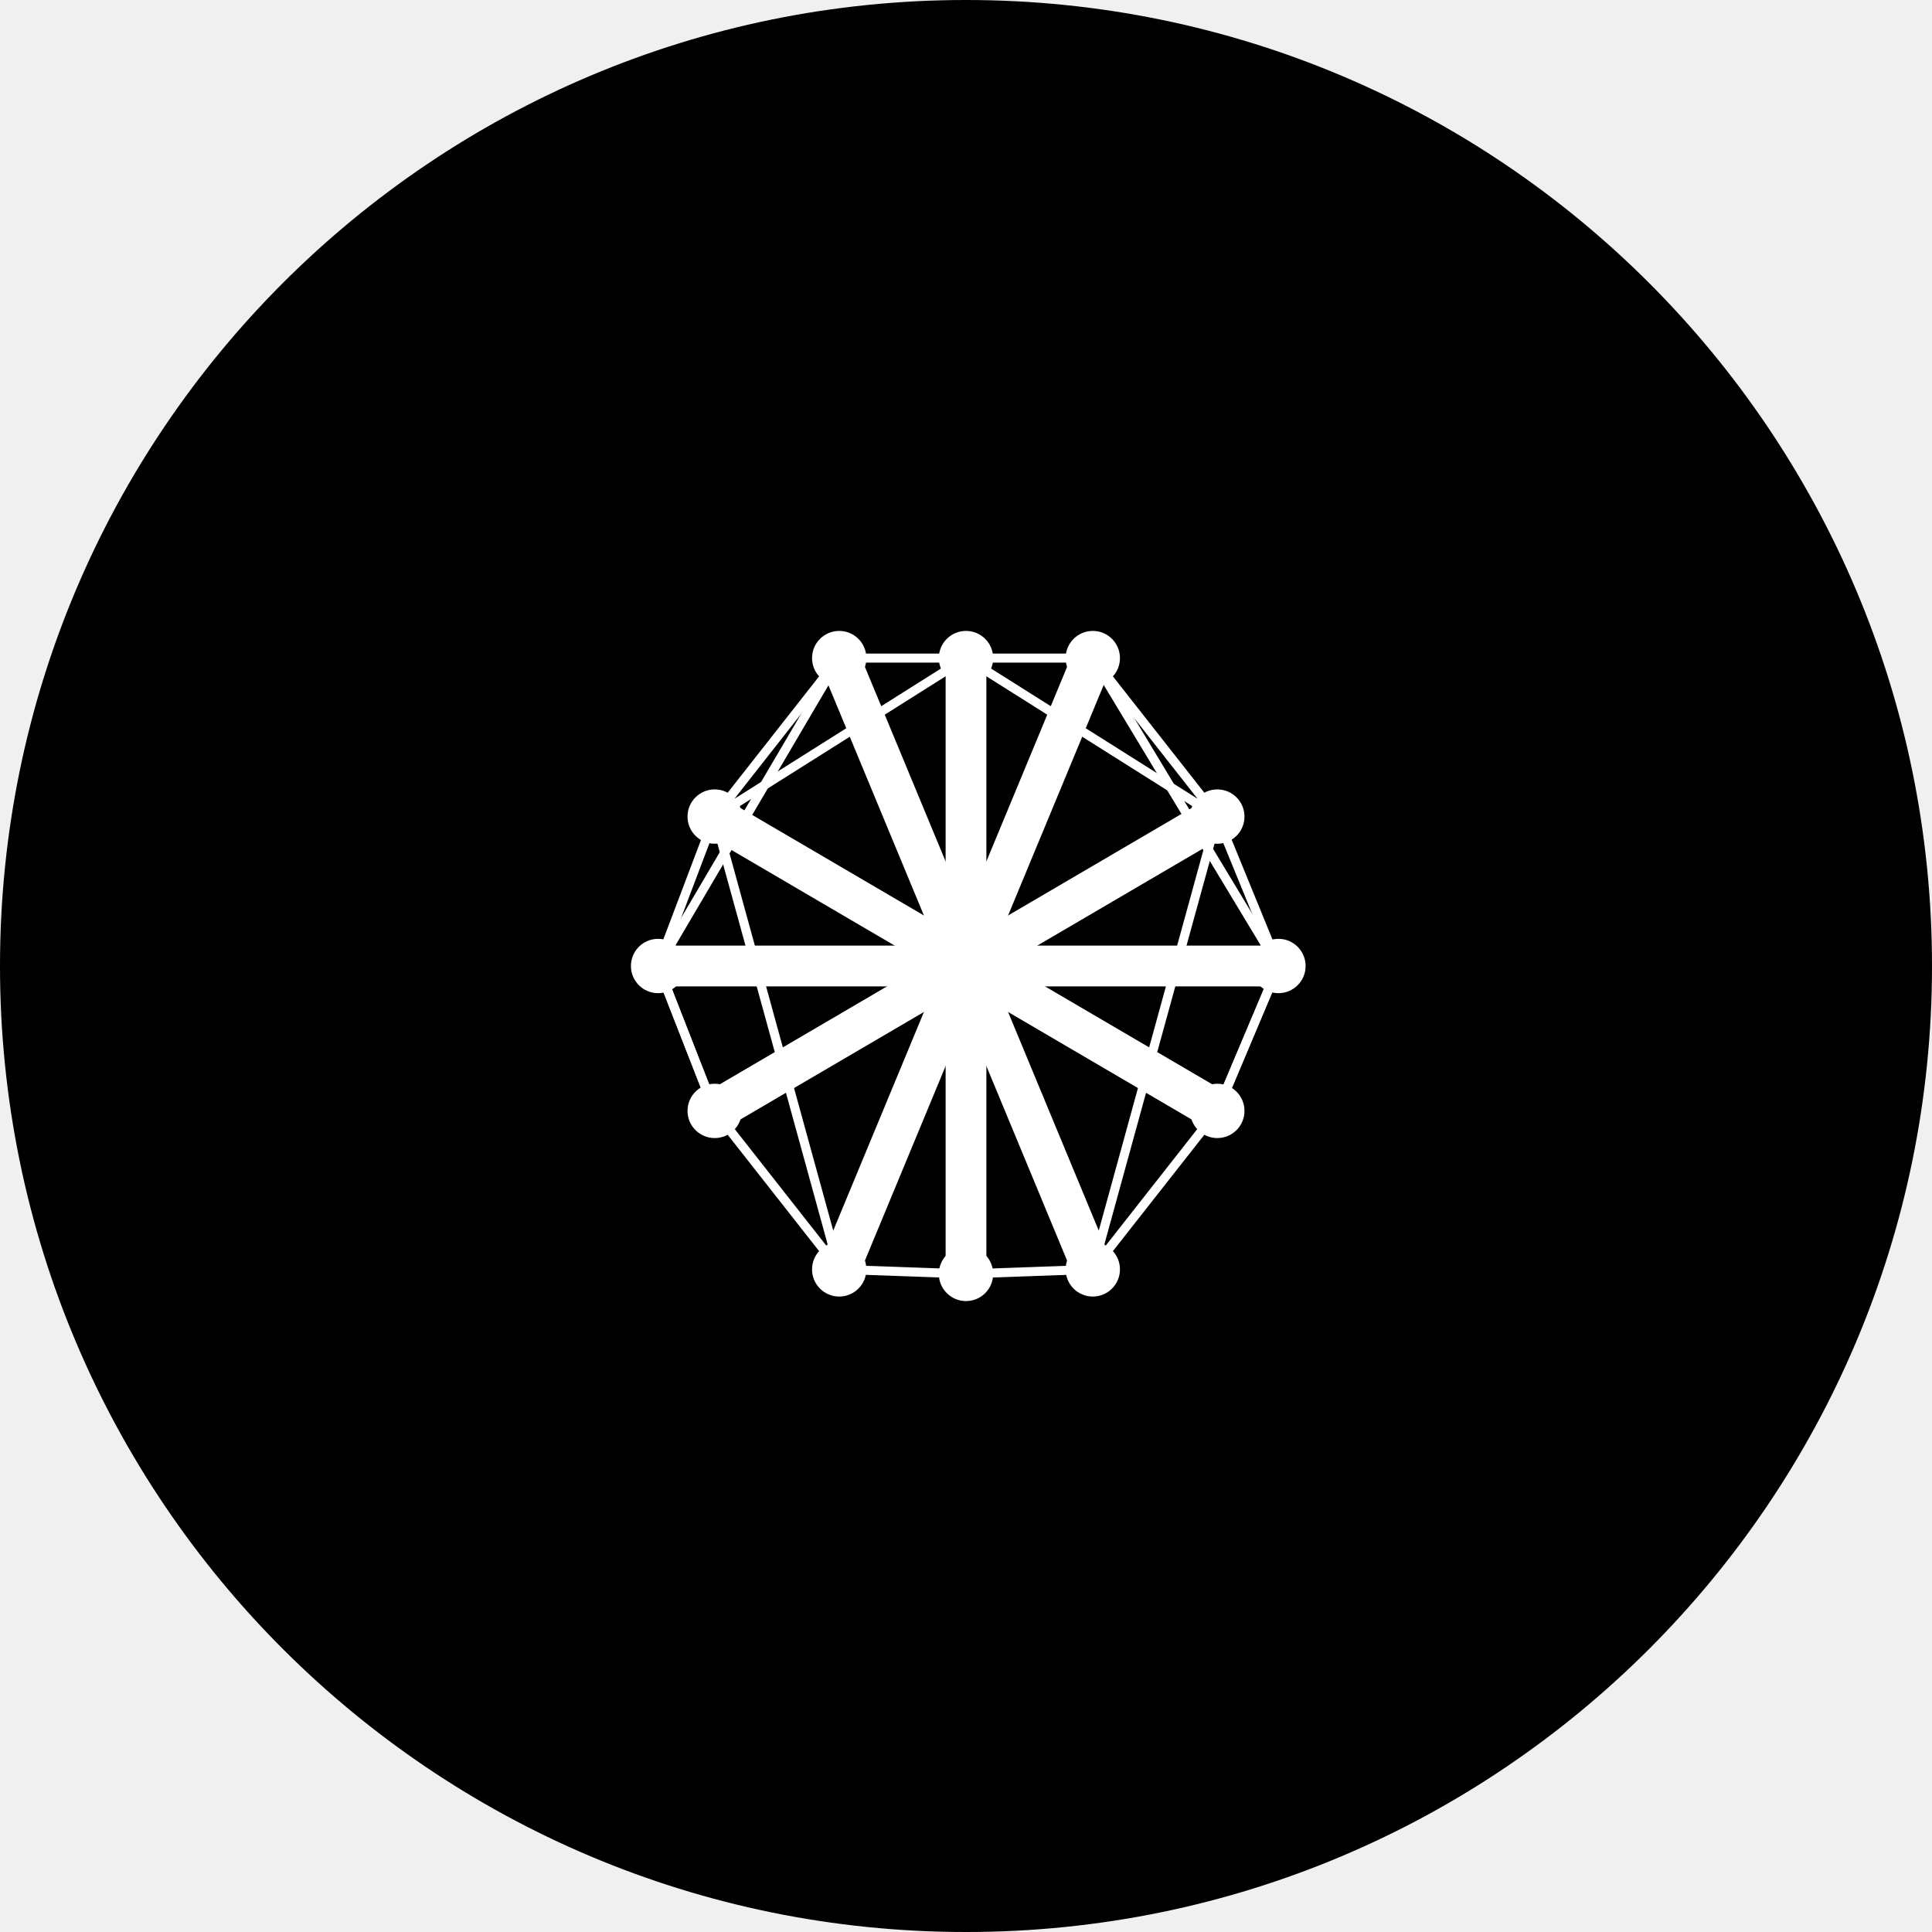
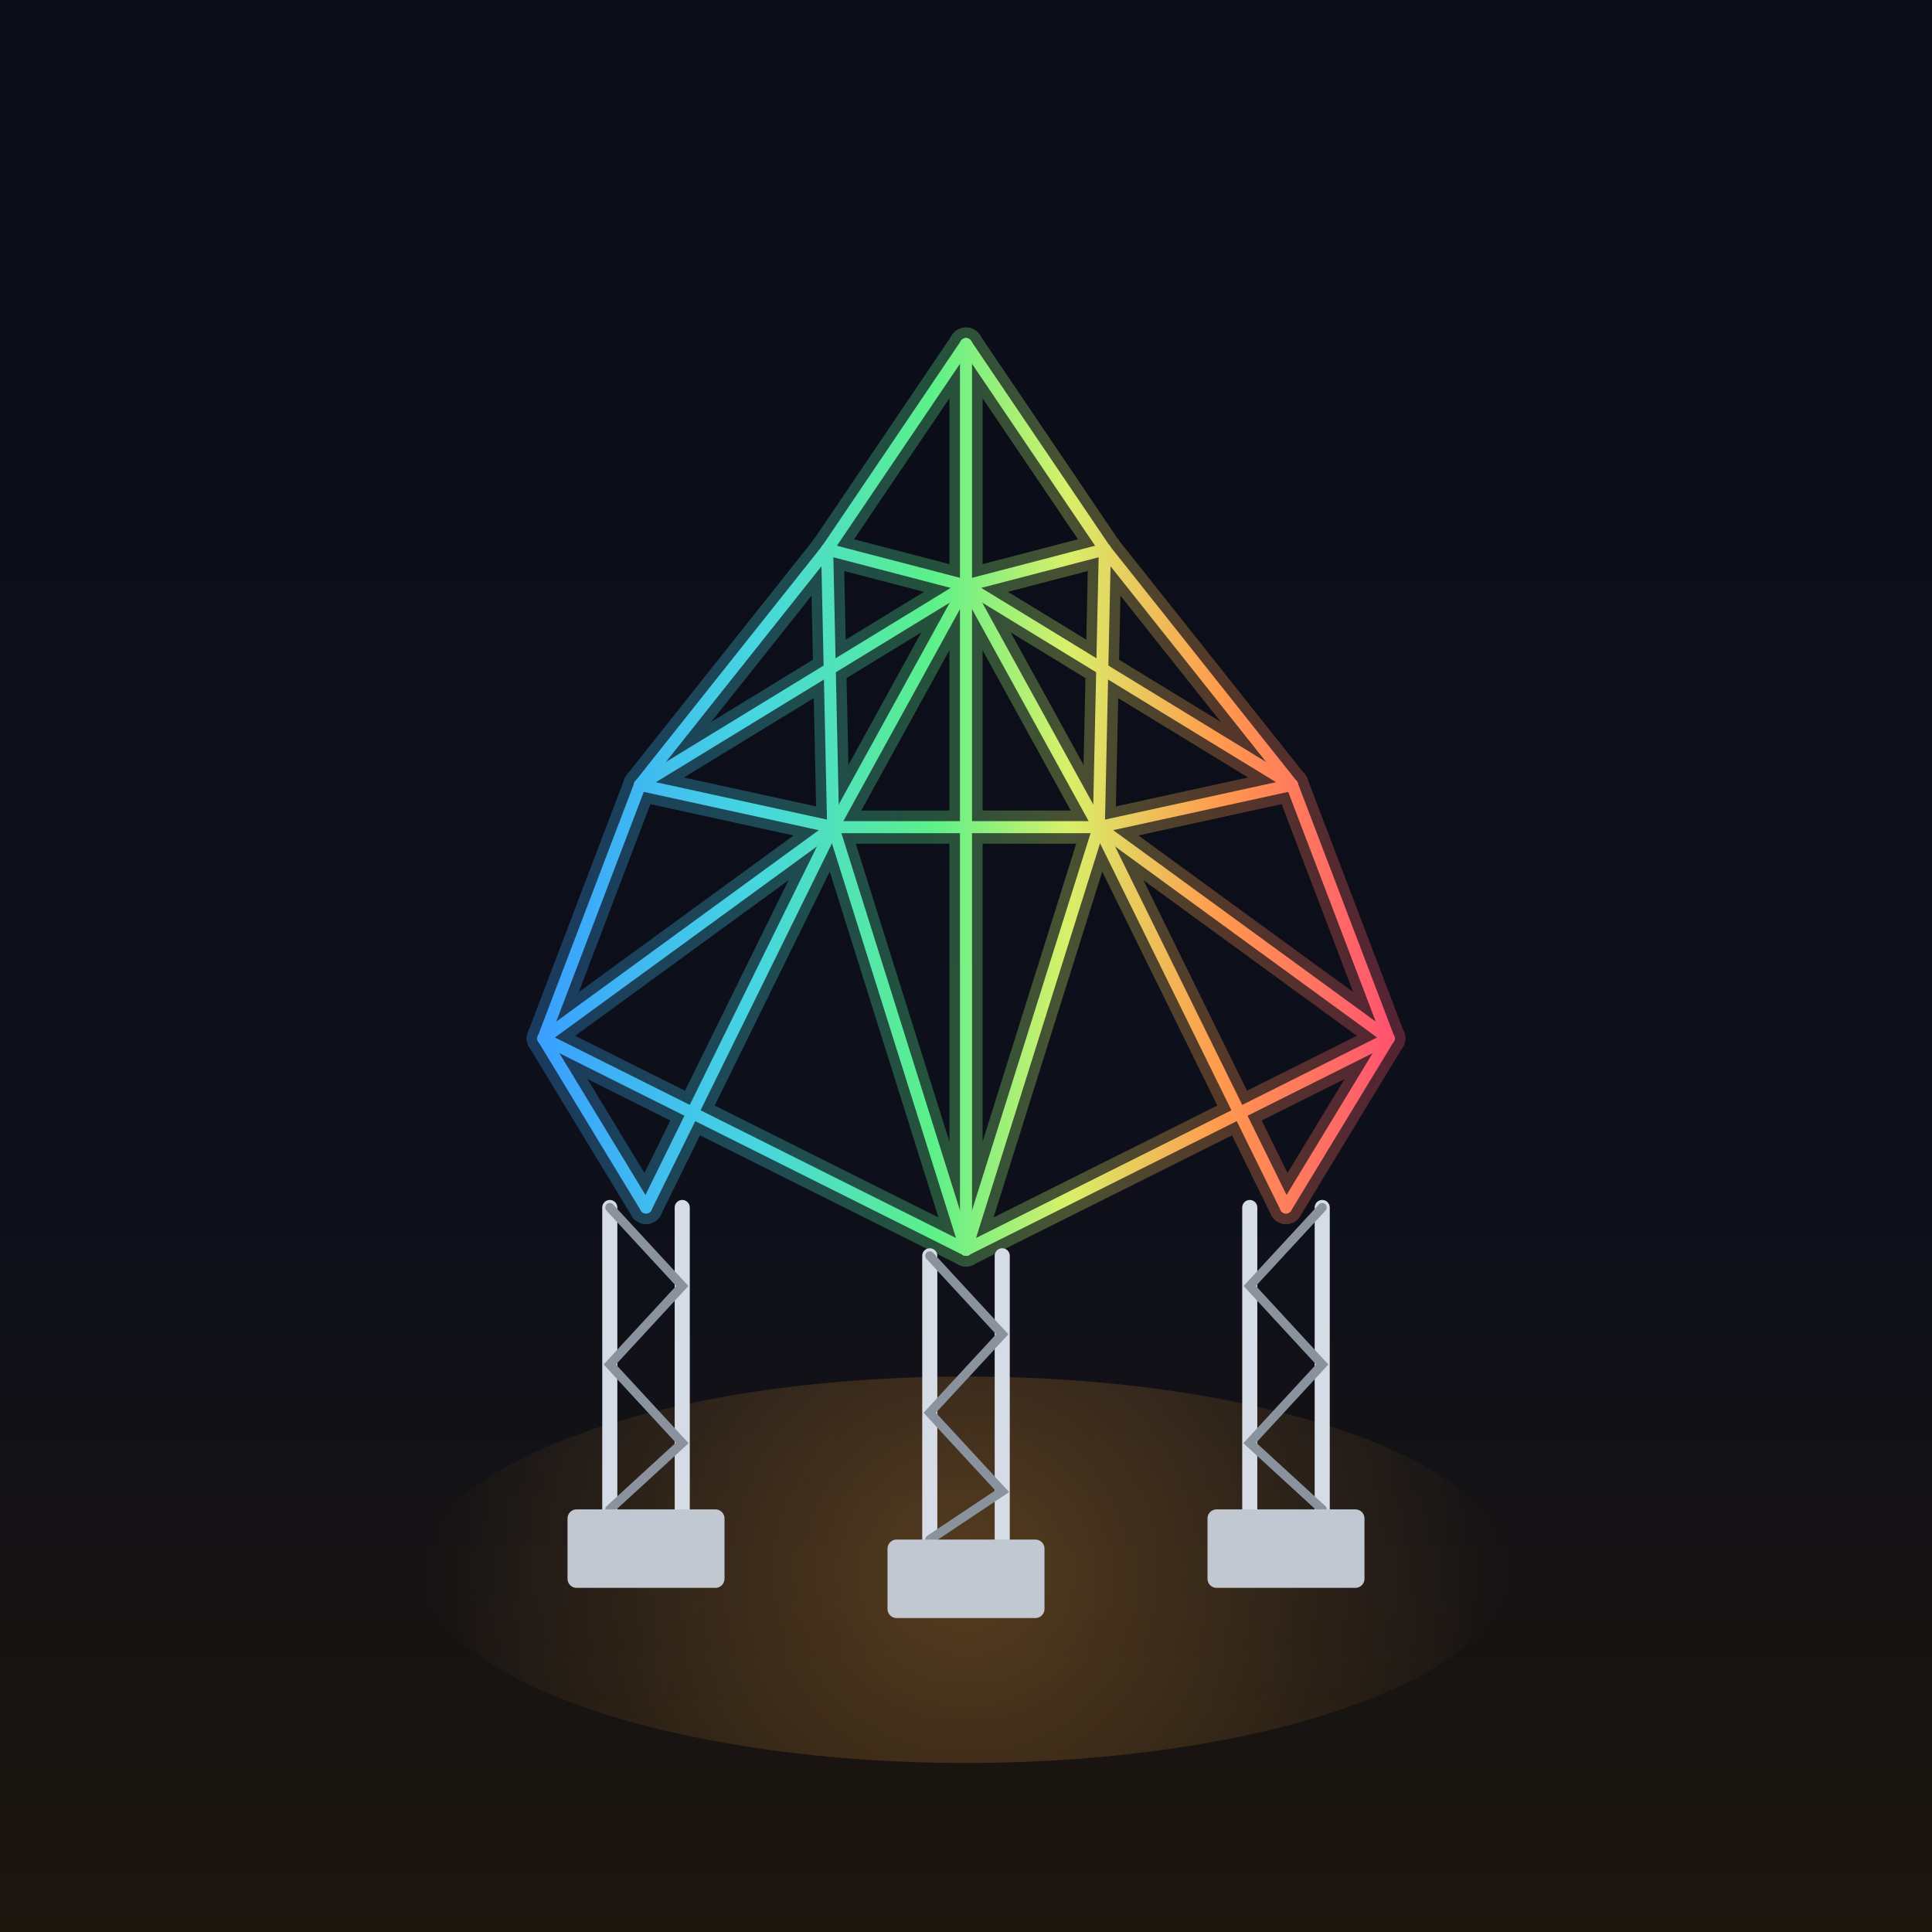
<svg xmlns="http://www.w3.org/2000/svg" viewBox="0 0 512 512">
-   <circle cx="256" cy="256" r="256" fill="#000000" />
-   <g transform="translate(256 256) scale(0.6) translate(-256 -256)">
-     <path d="M200 120 L312 390" stroke="white" stroke-width="18" stroke-linecap="round" />
-     <path d="M145 190 L367 320" stroke="white" stroke-width="18" stroke-linecap="round" />
-     <path d="M145 320 L367 190" stroke="white" stroke-width="18" stroke-linecap="round" />
-     <path d="M200 390 L312 120" stroke="white" stroke-width="18" stroke-linecap="round" />
-     <path d="M120 256 L394 256" stroke="white" stroke-width="18" stroke-linecap="round" />
-     <path d="M256 120 L256 392" stroke="white" stroke-width="18" stroke-linecap="round" />
-     <circle cx="200" cy="120" r="12" fill="white" />
-     <circle cx="312" cy="390" r="12" fill="white" />
-     <circle cx="145" cy="190" r="12" fill="white" />
-     <circle cx="367" cy="320" r="12" fill="white" />
-     <circle cx="145" cy="320" r="12" fill="white" />
-     <circle cx="367" cy="190" r="12" fill="white" />
-     <circle cx="200" cy="390" r="12" fill="white" />
-     <circle cx="312" cy="120" r="12" fill="white" />
-     <circle cx="120" cy="256" r="12" fill="white" />
-     <circle cx="394" cy="256" r="12" fill="white" />
-     <circle cx="256" cy="120" r="12" fill="white" />
-     <circle cx="256" cy="392" r="12" fill="white" />
-     <path d="M200 120 L256 120" stroke="white" stroke-width="4" fill="none" />
-     <path d="M256 120 L312 120" stroke="white" stroke-width="4" fill="none" />
-     <path d="M200 120 L145 190" stroke="white" stroke-width="4" fill="none" />
-     <path d="M312 120 L367 190" stroke="white" stroke-width="4" fill="none" />
-     <path d="M145 190 L120 256" stroke="white" stroke-width="4" fill="none" />
-     <path d="M120 256 L145 320" stroke="white" stroke-width="4" fill="none" />
-     <path d="M367 190 L394 256" stroke="white" stroke-width="4" fill="none" />
-     <path d="M394 256 L367 320" stroke="white" stroke-width="4" fill="none" />
-     <path d="M200 390 L256 392" stroke="white" stroke-width="4" fill="none" />
-     <path d="M256 392 L312 390" stroke="white" stroke-width="4" fill="none" />
-     <path d="M145 320 L200 390" stroke="white" stroke-width="4" fill="none" />
-     <path d="M367 320 L312 390" stroke="white" stroke-width="4" fill="none" />
-     <path d="M200 120 L120 256" stroke="white" stroke-width="4" fill="none" />
-     <path d="M312 120 L394 256" stroke="white" stroke-width="4" fill="none" />
-     <path d="M145 320 L120 256" stroke="white" stroke-width="4" fill="none" />
-     <path d="M367 320 L394 256" stroke="white" stroke-width="4" fill="none" />
-     <path d="M145 190 L256 120" stroke="white" stroke-width="4" fill="none" />
-     <path d="M367 190 L256 120" stroke="white" stroke-width="4" fill="none" />
-     <path d="M200 390 L145 190" stroke="white" stroke-width="4" fill="none" />
-     <path d="M312 390 L367 190" stroke="white" stroke-width="4" fill="none" />
+   <defs>
+     <linearGradient id="spectrum" x1="116" y1="0" x2="396" y2="0" gradientUnits="userSpaceOnUse">
+       <stop offset="0" stop-color="#3aa0ff" />
+       <stop offset="0.25" stop-color="#46d6e0" />
+       <stop offset="0.46" stop-color="#5cf08a" />
+       <stop offset="0.62" stop-color="#d8f06a" />
+       <stop offset="0.80" stop-color="#ff9a4d" />
+       <stop offset="1" stop-color="#ff5470" />
+     </linearGradient>
+     <linearGradient id="sky" x1="0" y1="0" x2="0" y2="512" gradientUnits="userSpaceOnUse">
+       <stop offset="0" stop-color="#0a0c18" />
+       <stop offset="0.6" stop-color="#0d0f1a" />
+       <stop offset="1" stop-color="#1c160f" />
+     </linearGradient>
+     <radialGradient id="warm" cx="256" cy="456" r="180" gradientUnits="userSpaceOnUse">
+       <stop offset="0" stop-color="#8a5e28" stop-opacity="0.55" />
+       <stop offset="1" stop-color="#8a5e28" stop-opacity="0" />
+     </radialGradient>
+     <g id="canopy" fill="none" stroke-linecap="round">
+       <path d="M256 50 L210 118" />
+       <path d="M210 118 L148 196" />
+       <path d="M148 196 L116 280" />
+       <path d="M116 280 L150 336" />
+       <path d="M256 50 L302 118" />
+       <path d="M302 118 L364 196" />
+       <path d="M364 196 L396 280" />
+       <path d="M396 280 L362 336" />
+       <path d="M256 50 L256 130" />
+       <path d="M256 130 L256 350" />
+       <path d="M210 118 L256 130" />
+       <path d="M302 118 L256 130" />
+       <path d="M210 118 L212 210" />
+       <path d="M302 118 L300 210" />
+       <path d="M256 130 L212 210" />
+       <path d="M256 130 L300 210" />
+       <path d="M212 210 L300 210" />
+       <path d="M148 196 L256 130" />
+       <path d="M364 196 L256 130" />
+       <path d="M148 196 L212 210" />
+       <path d="M364 196 L300 210" />
+       <path d="M212 210 L116 280" />
+       <path d="M300 210 L396 280" />
+       <path d="M212 210 L256 350" />
+       <path d="M300 210 L256 350" />
+       <path d="M212 210 L150 336" />
+       <path d="M300 210 L362 336" />
+       <path d="M116 280 L256 350" />
+       <path d="M396 280 L256 350" />
+     </g>
+   </defs>
+   <rect width="512" height="512" fill="url(#sky)" />
+   <g transform="translate(256 256) scale(0.8) translate(-256 -256)">
+     <ellipse cx="256" cy="456" rx="180" ry="64" fill="url(#warm)" />
+     <use href="#canopy" stroke="url(#spectrum)" stroke-width="11" opacity="0.30" />
+     <use href="#canopy" stroke="url(#spectrum)" stroke-width="4" />
+     <g fill="none" stroke-linecap="round">
+       <g stroke="#d6dce6" stroke-width="5">
+         <path d="M138 336 L138 436" />
+         <path d="M162 336 L162 436" />
+         <path d="M244 352 L244 446" />
+         <path d="M268 352 L268 446" />
+         <path d="M350 336 L350 436" />
+         <path d="M374 336 L374 436" />
+       </g>
+       <g stroke="#8a929e" stroke-width="3">
+         <path d="M138 336 L162 362 L138 388 L162 414 L138 436" />
+         <path d="M244 352 L268 378 L244 404 L268 430 L244 446" />
+         <path d="M374 336 L350 362 L374 388 L350 414 L374 436" />
+       </g>
+     </g>
+     <g fill="#c2c8d2">
+       <rect x="124" y="436" width="52" height="26" rx="3" />
+       <rect x="230" y="446" width="52" height="26" rx="3" />
+       <rect x="336" y="436" width="52" height="26" rx="3" />
+     </g>
  </g>
</svg>
